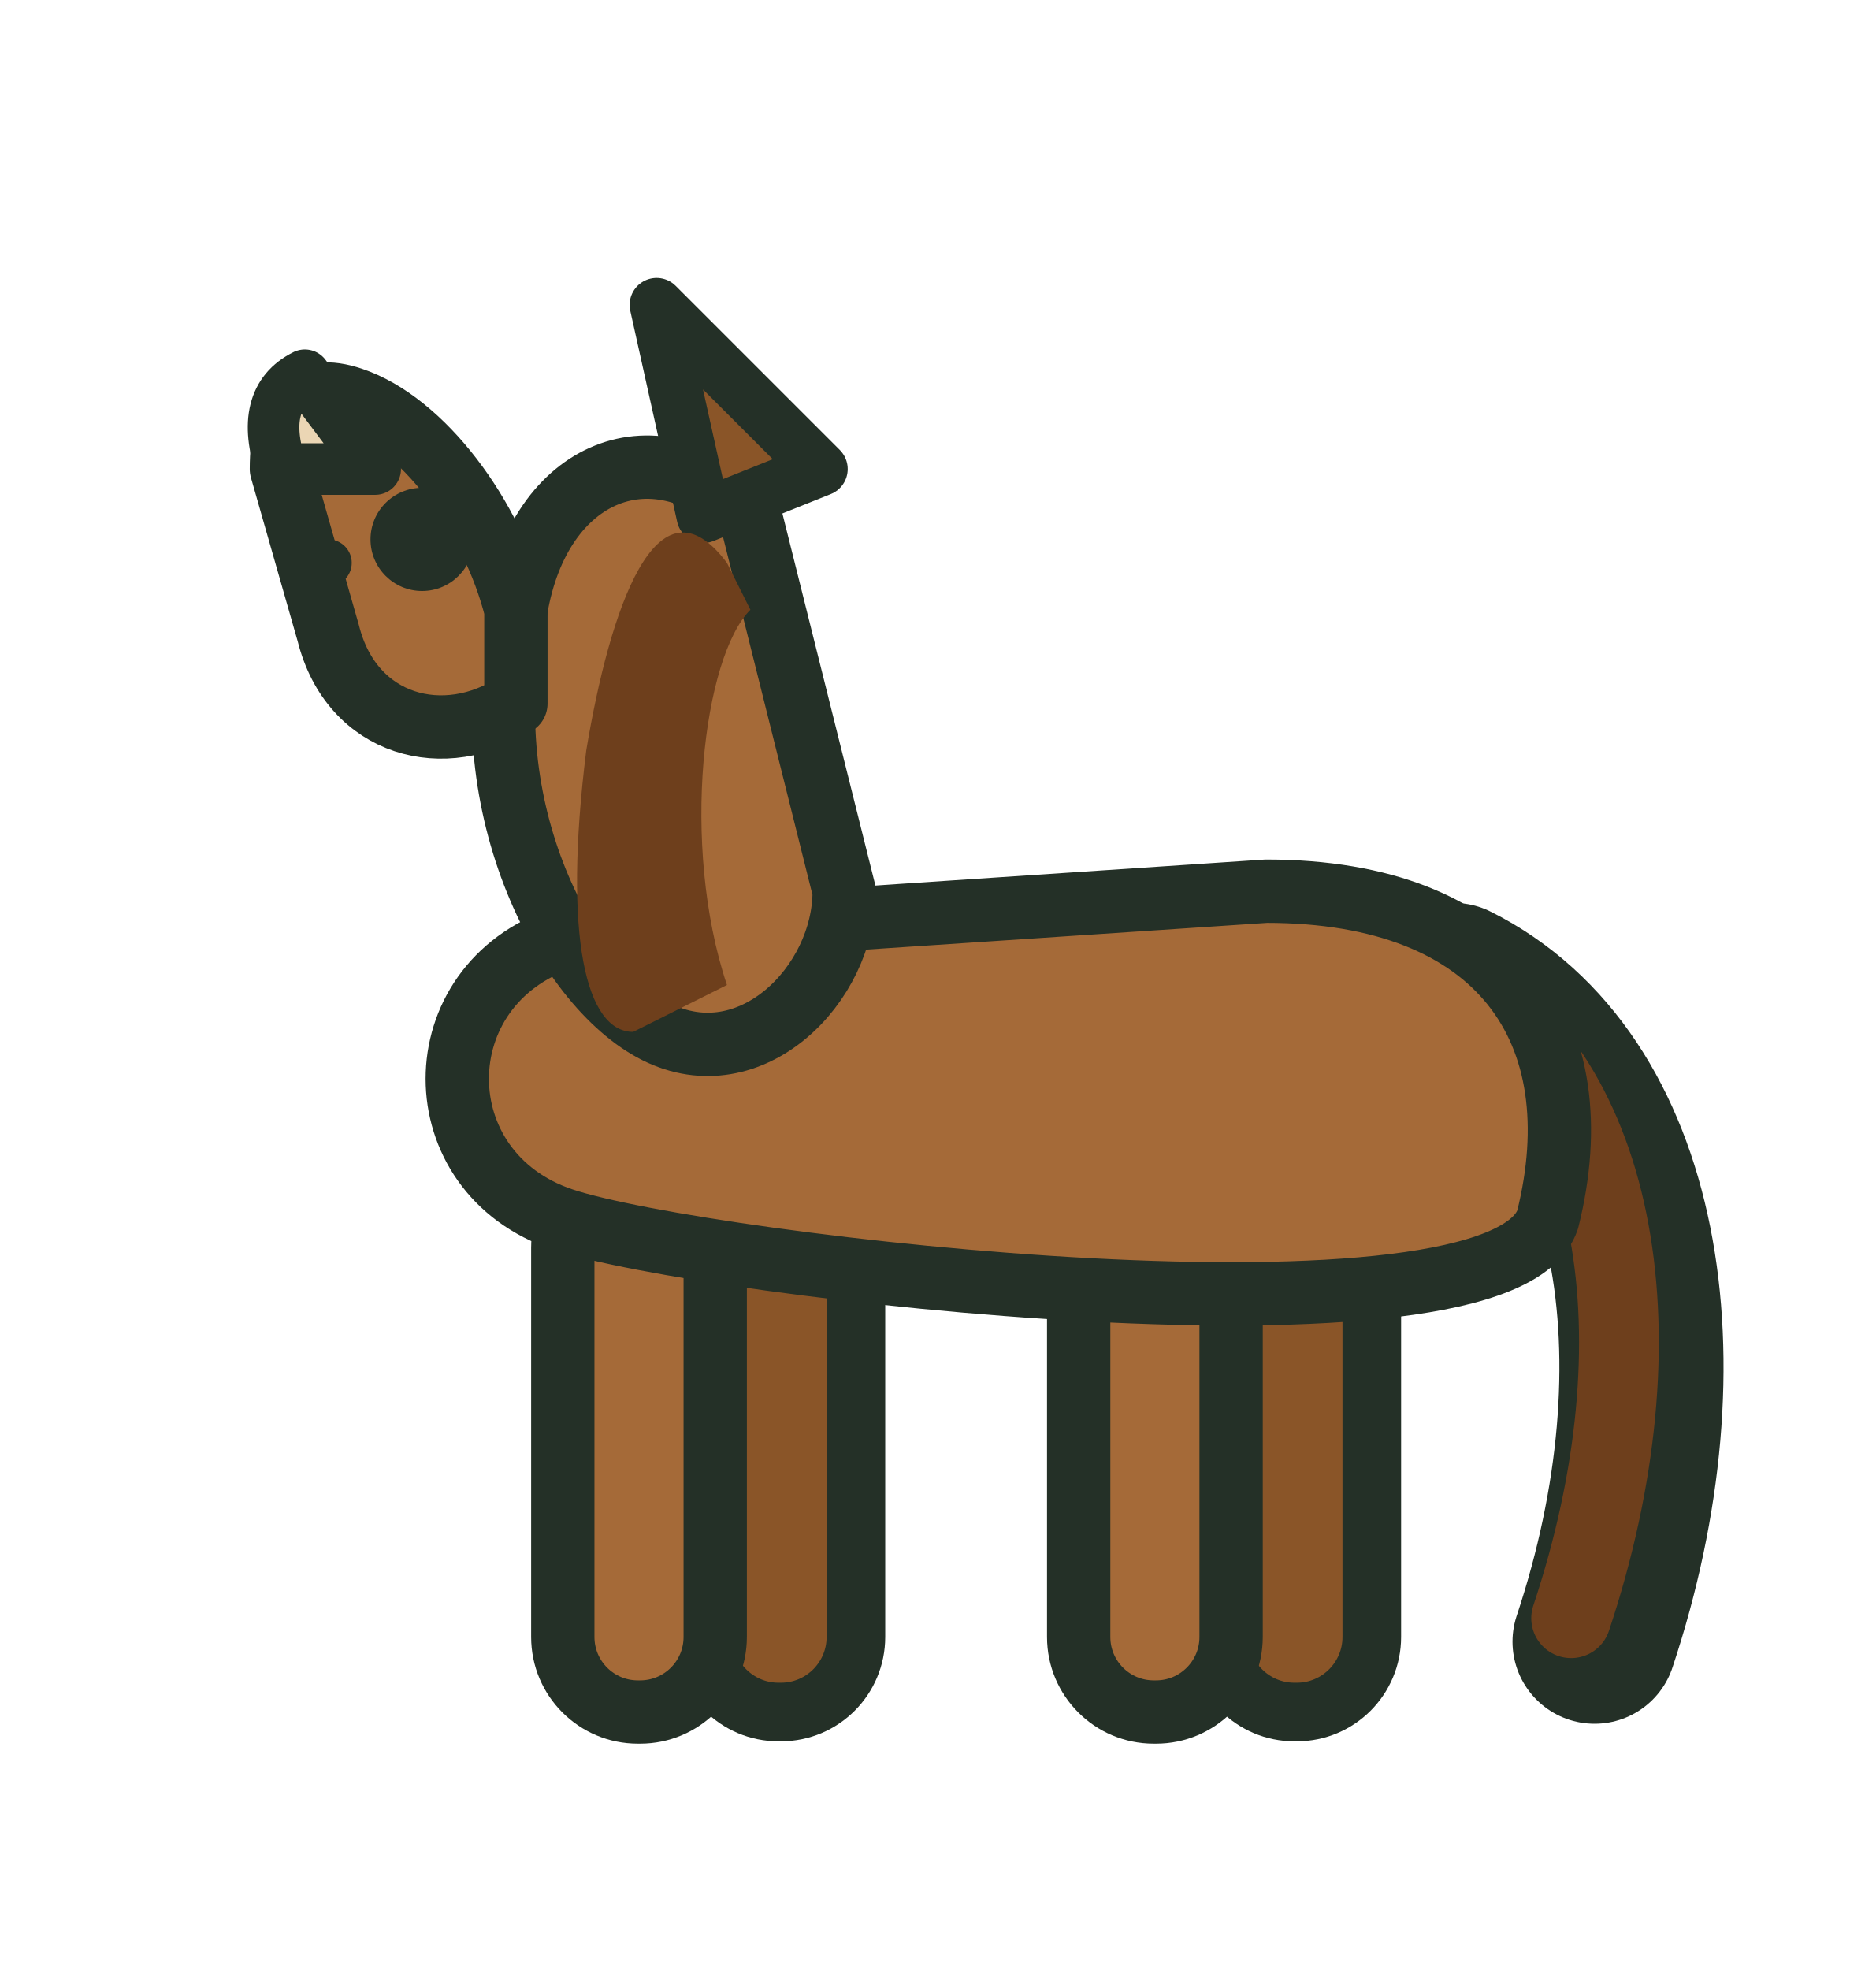
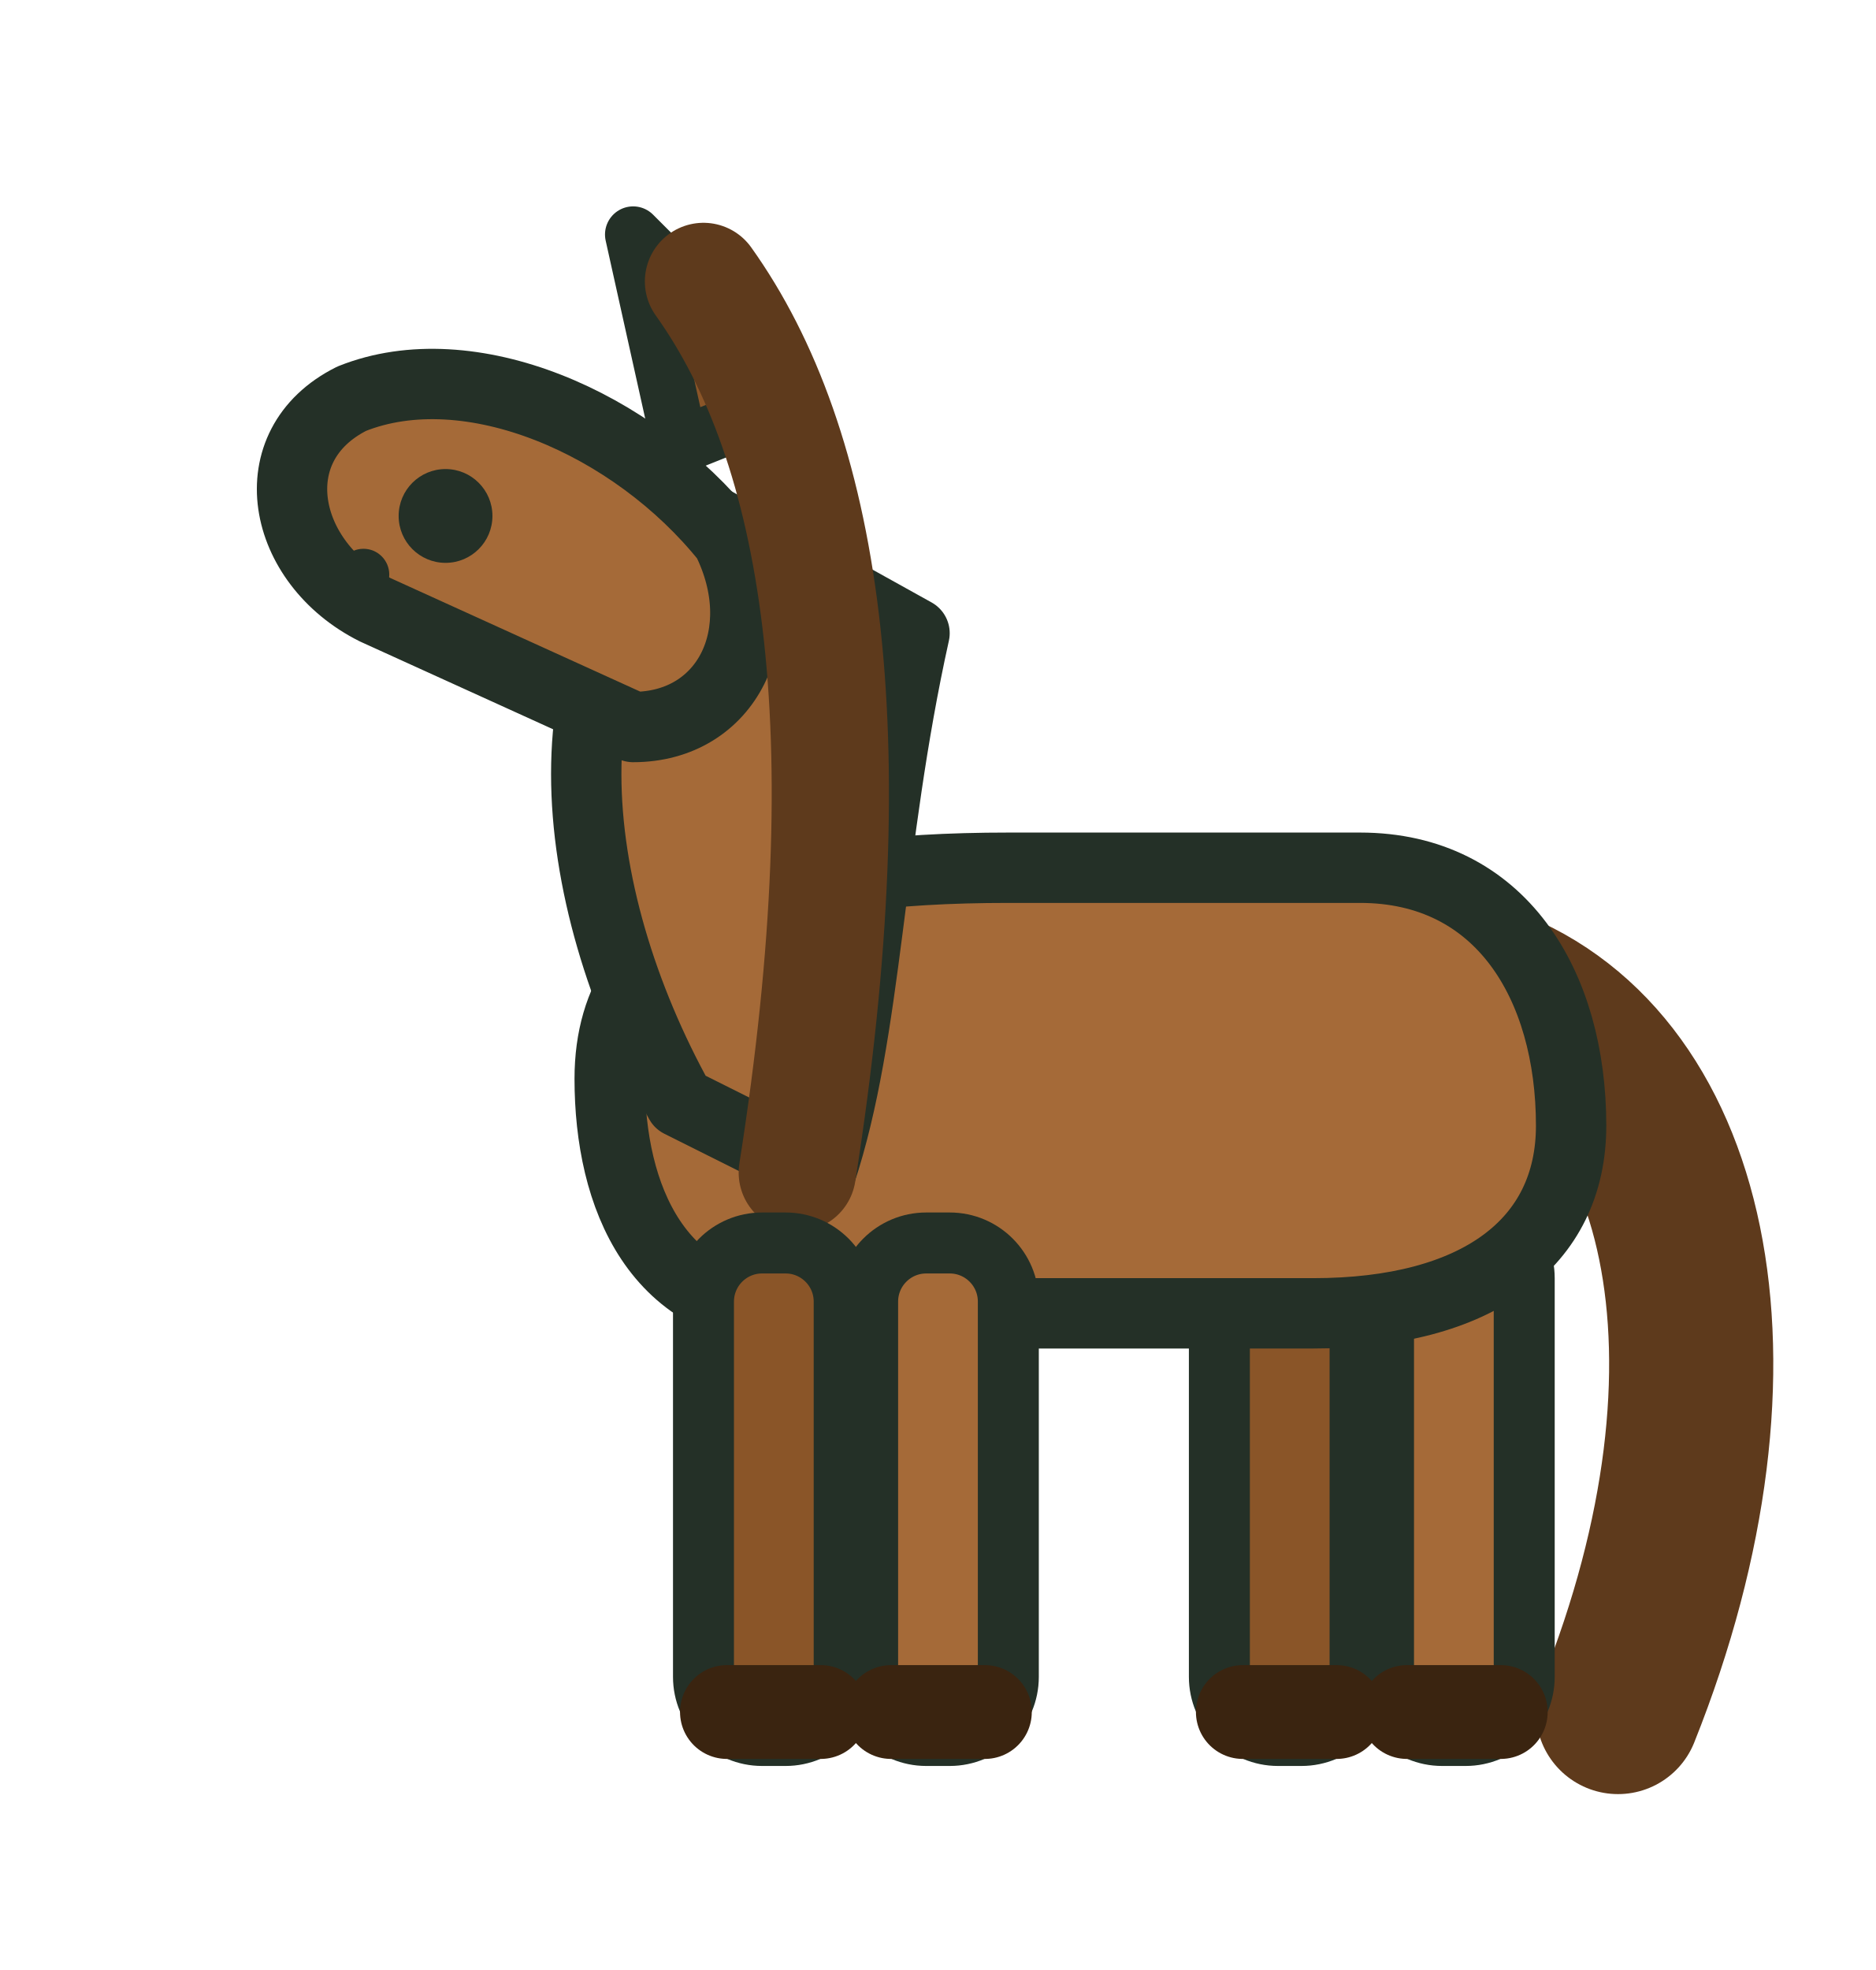
<svg xmlns="http://www.w3.org/2000/svg" viewBox="0 0 80 84">
-   <path d="M62,42 C70,46 72,58 68,70" fill="none" stroke="#243027" stroke-width="7" stroke-linecap="round" />
-   <path d="M62,42 C69,46 71,57 67,69" fill="none" stroke="#6E3F1C" stroke-width="3.4" stroke-linecap="round" />
-   <rect x="30" y="50" width="6.5" height="23" rx="3.2" fill="#8A5528" stroke="#243027" stroke-width="2.5" />
-   <rect x="52" y="50" width="6.5" height="23" rx="3.2" fill="#8A5528" stroke="#243027" stroke-width="2.5" />
-   <rect x="24" y="50" width="6.5" height="23" rx="3.2" fill="#A56A38" stroke="#243027" stroke-width="2.7" />
-   <rect x="46" y="50" width="6.5" height="23" rx="3.2" fill="#A56A38" stroke="#243027" stroke-width="2.7" />
-   <path d="M24,52 C18,50 18,42 24,40 L54,38 C64,38 68,44 66,52 C64,58 30,54 24,52 Z" fill="#A56A38" stroke="#243027" stroke-width="2.7" stroke-linejoin="round" />
-   <path d="M28,44 C24,42 20,34 22,26 C23,20 28,18 32,22 L34,30 L36,38 C36,42 32,46 28,44 Z" fill="#A56A38" stroke="#243027" stroke-width="2.7" stroke-linejoin="round" />
-   <path d="M22,26 C21,22 18,18 15,17 Q12,16 12,20 L14,27 C15,31 19,32 22,30 Z" fill="#A56A38" stroke="#243027" stroke-width="2.7" stroke-linejoin="round" />
-   <path d="M12,20 Q11,17 13,16 L16,20 Z" fill="#EBD6B4" stroke="#243027" stroke-width="2.2" stroke-linejoin="round" />
-   <path d="M30,22 L28,13 L35,20 Z" fill="#8A5528" stroke="#243027" stroke-width="2.3" stroke-linejoin="round" />
-   <path d="M31,24 C28,20 26,26 25,32 C24,40 25,44 27,44 L31,42 C29,36 30,28 32,26 Z" fill="#6E3F1C" />
-   <circle cx="18" cy="23" r="2.2" fill="#243027" />
-   <circle cx="14" cy="24" r="1" fill="#243027" />
+   <path d="M63,42 C72,45 75,58 69,73" fill="none" stroke="#5E3A1C" stroke-width="7" stroke-linecap="round" />
+   <rect x="52" y="52" width="6" height="22" rx="2.5" fill="#8A5528" stroke="#243027" stroke-width="2.6" />
+   <rect x="59" y="52" width="6" height="22" rx="2.5" fill="#A56A38" stroke="#243027" stroke-width="2.6" />
+   <path d="M26,46 C26,39 33,37 43,37 L58,37 C64,37 67,42 67,48 C67,53 63,56 56,56 L34,56 C28,56 26,51 26,46 Z" fill="#A56A38" stroke="#243027" stroke-width="3" stroke-linejoin="round" />
+   <path d="M29,47 C24,38 23,27 30,22 L39,27 C37,36 37,44 35,50 Z" fill="#A56A38" stroke="#243027" stroke-width="3" stroke-linejoin="round" />
+   <path d="M31,23 C27,18 20,15 15,17 C11,19 12,24 16,26 L27,31 C31,31 33,27 31,23 Z" fill="#A56A38" stroke="#243027" stroke-width="3" stroke-linejoin="round" />
+   <path d="M29,19 L27,10 L34,17 Z" fill="#8A5528" stroke="#243027" stroke-width="2.4" stroke-linejoin="round" />
+   <path d="M30,12 C35,19 37,31 34,50" fill="none" stroke="#5E3A1C" stroke-width="5" stroke-linecap="round" />
+   <rect x="30" y="53" width="6" height="21" rx="2.5" fill="#8A5528" stroke="#243027" stroke-width="2.6" />
+   <rect x="37" y="53" width="6" height="21" rx="2.5" fill="#A56A38" stroke="#243027" stroke-width="2.6" />
+   <path d="M31,73 L35,73 M38,73 L42,73 M53,73 L57,73 M60,73 L64,73" stroke="#3A2410" stroke-width="4" stroke-linecap="round" />
+   <circle cx="19" cy="22" r="2" fill="#243027" />
+   <circle cx="15.5" cy="24.5" r="1.1" fill="#243027" />
</svg>
